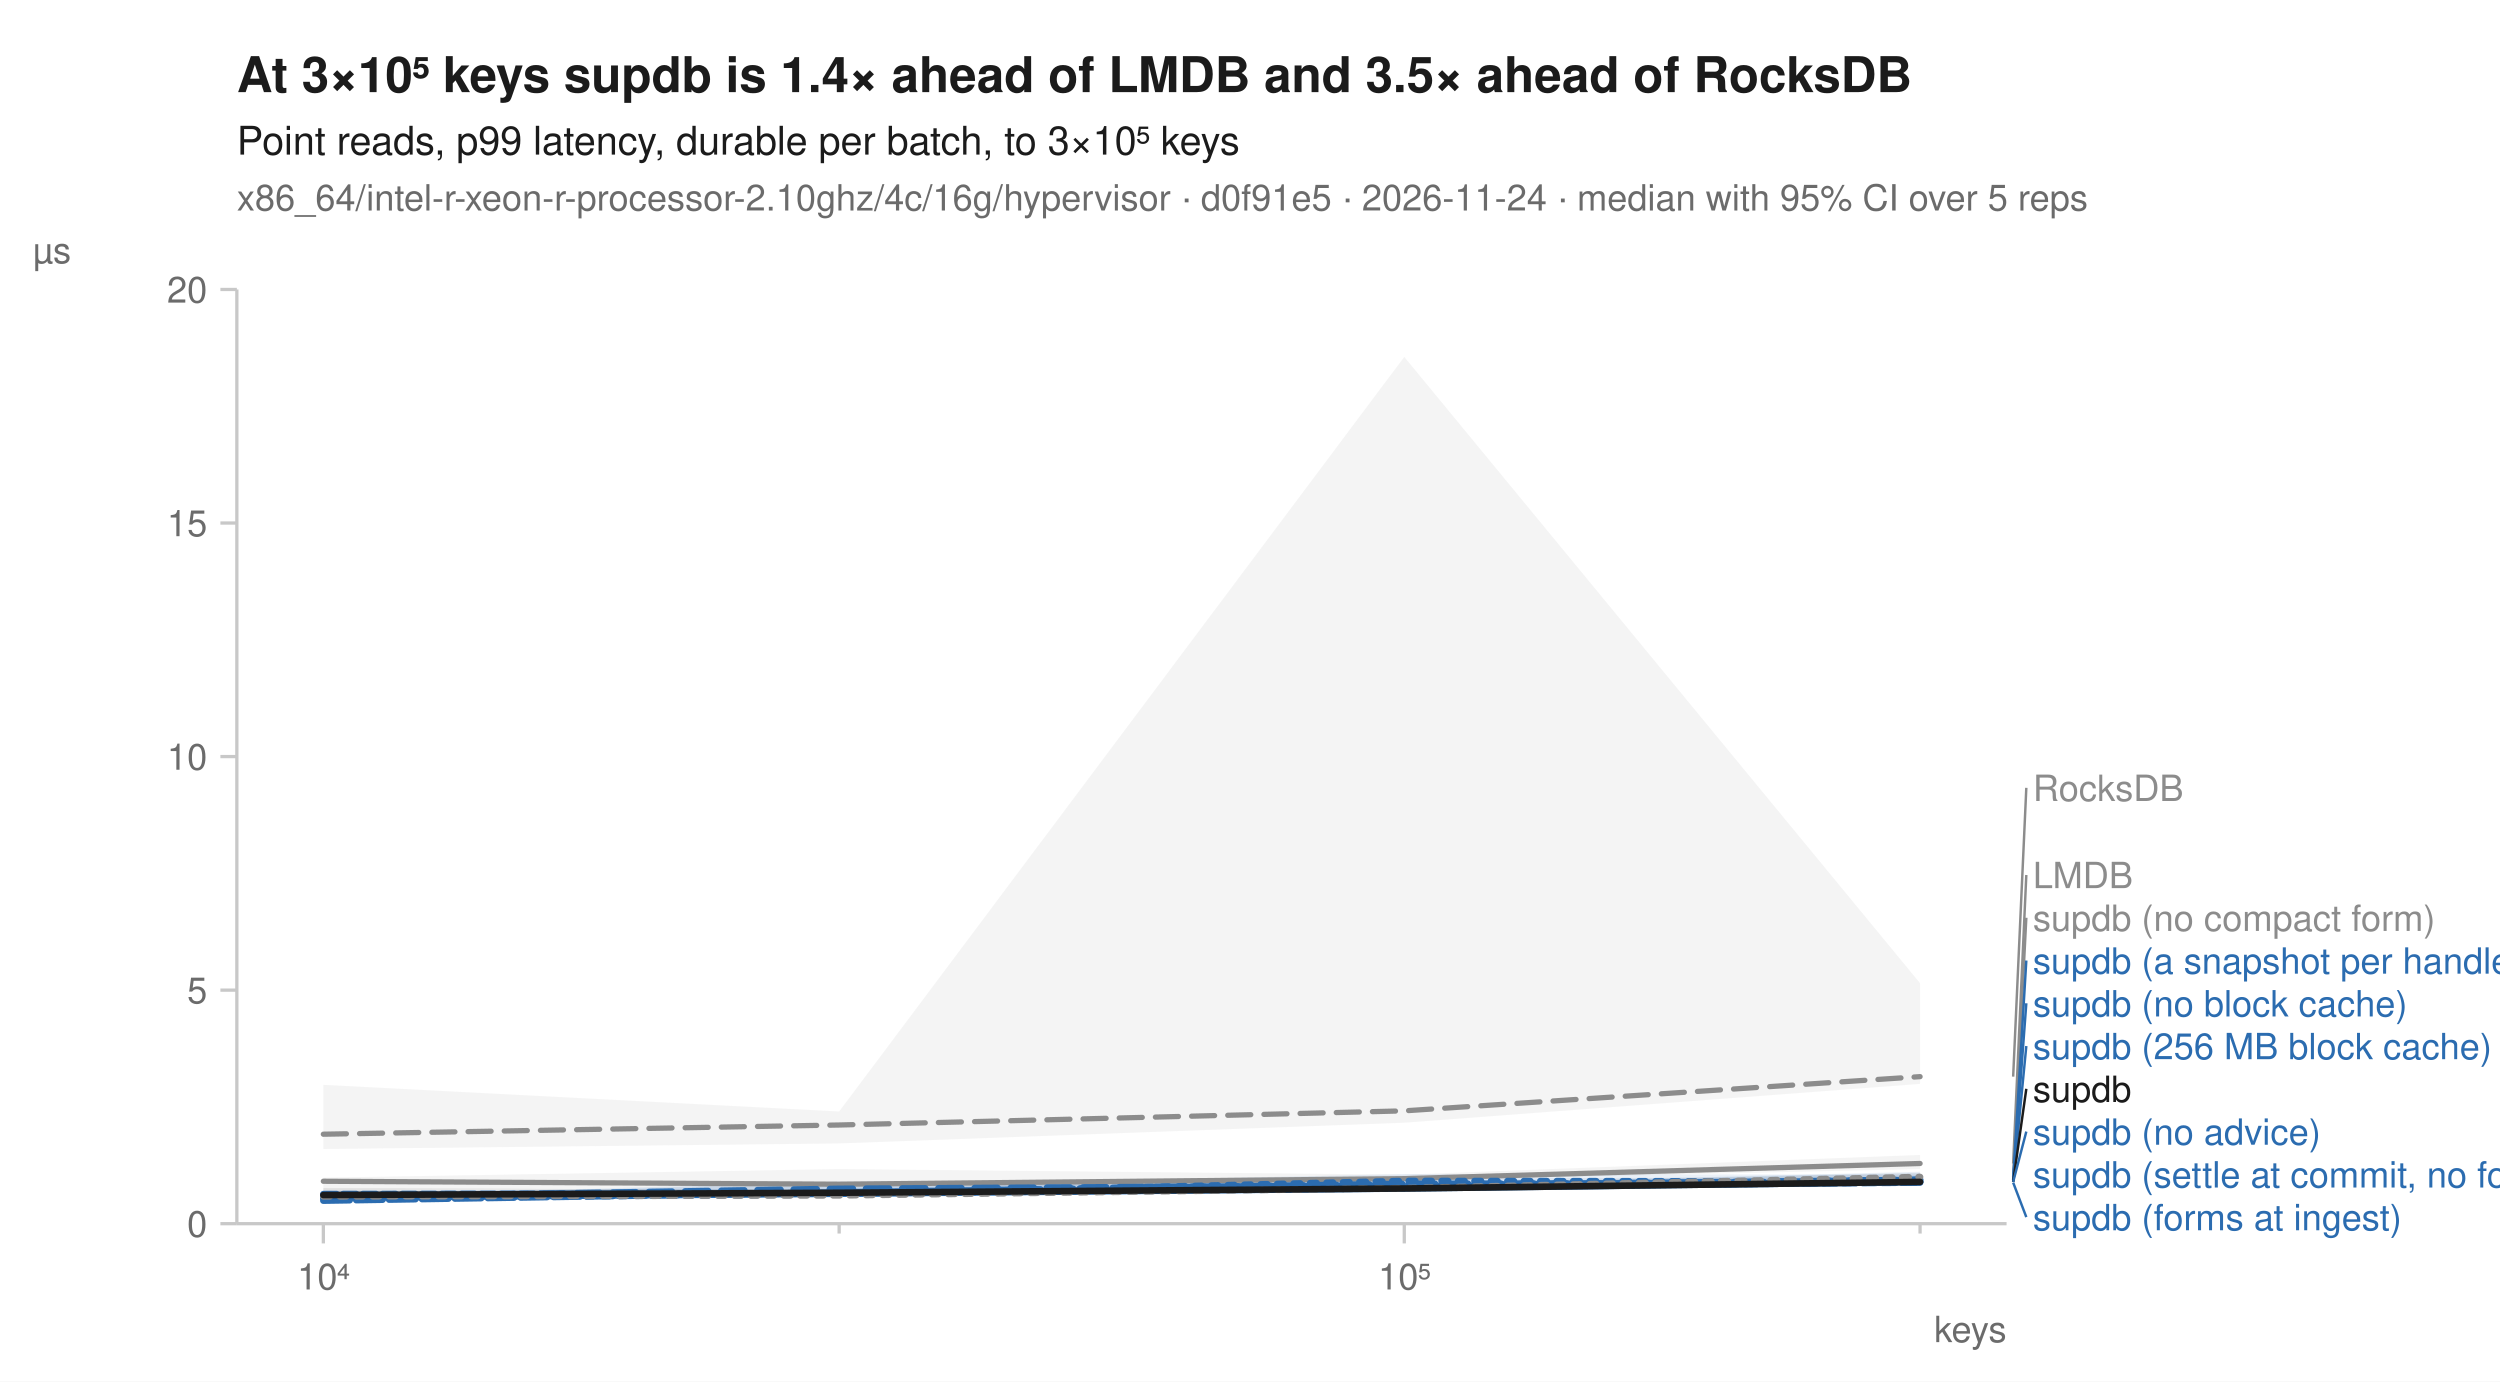
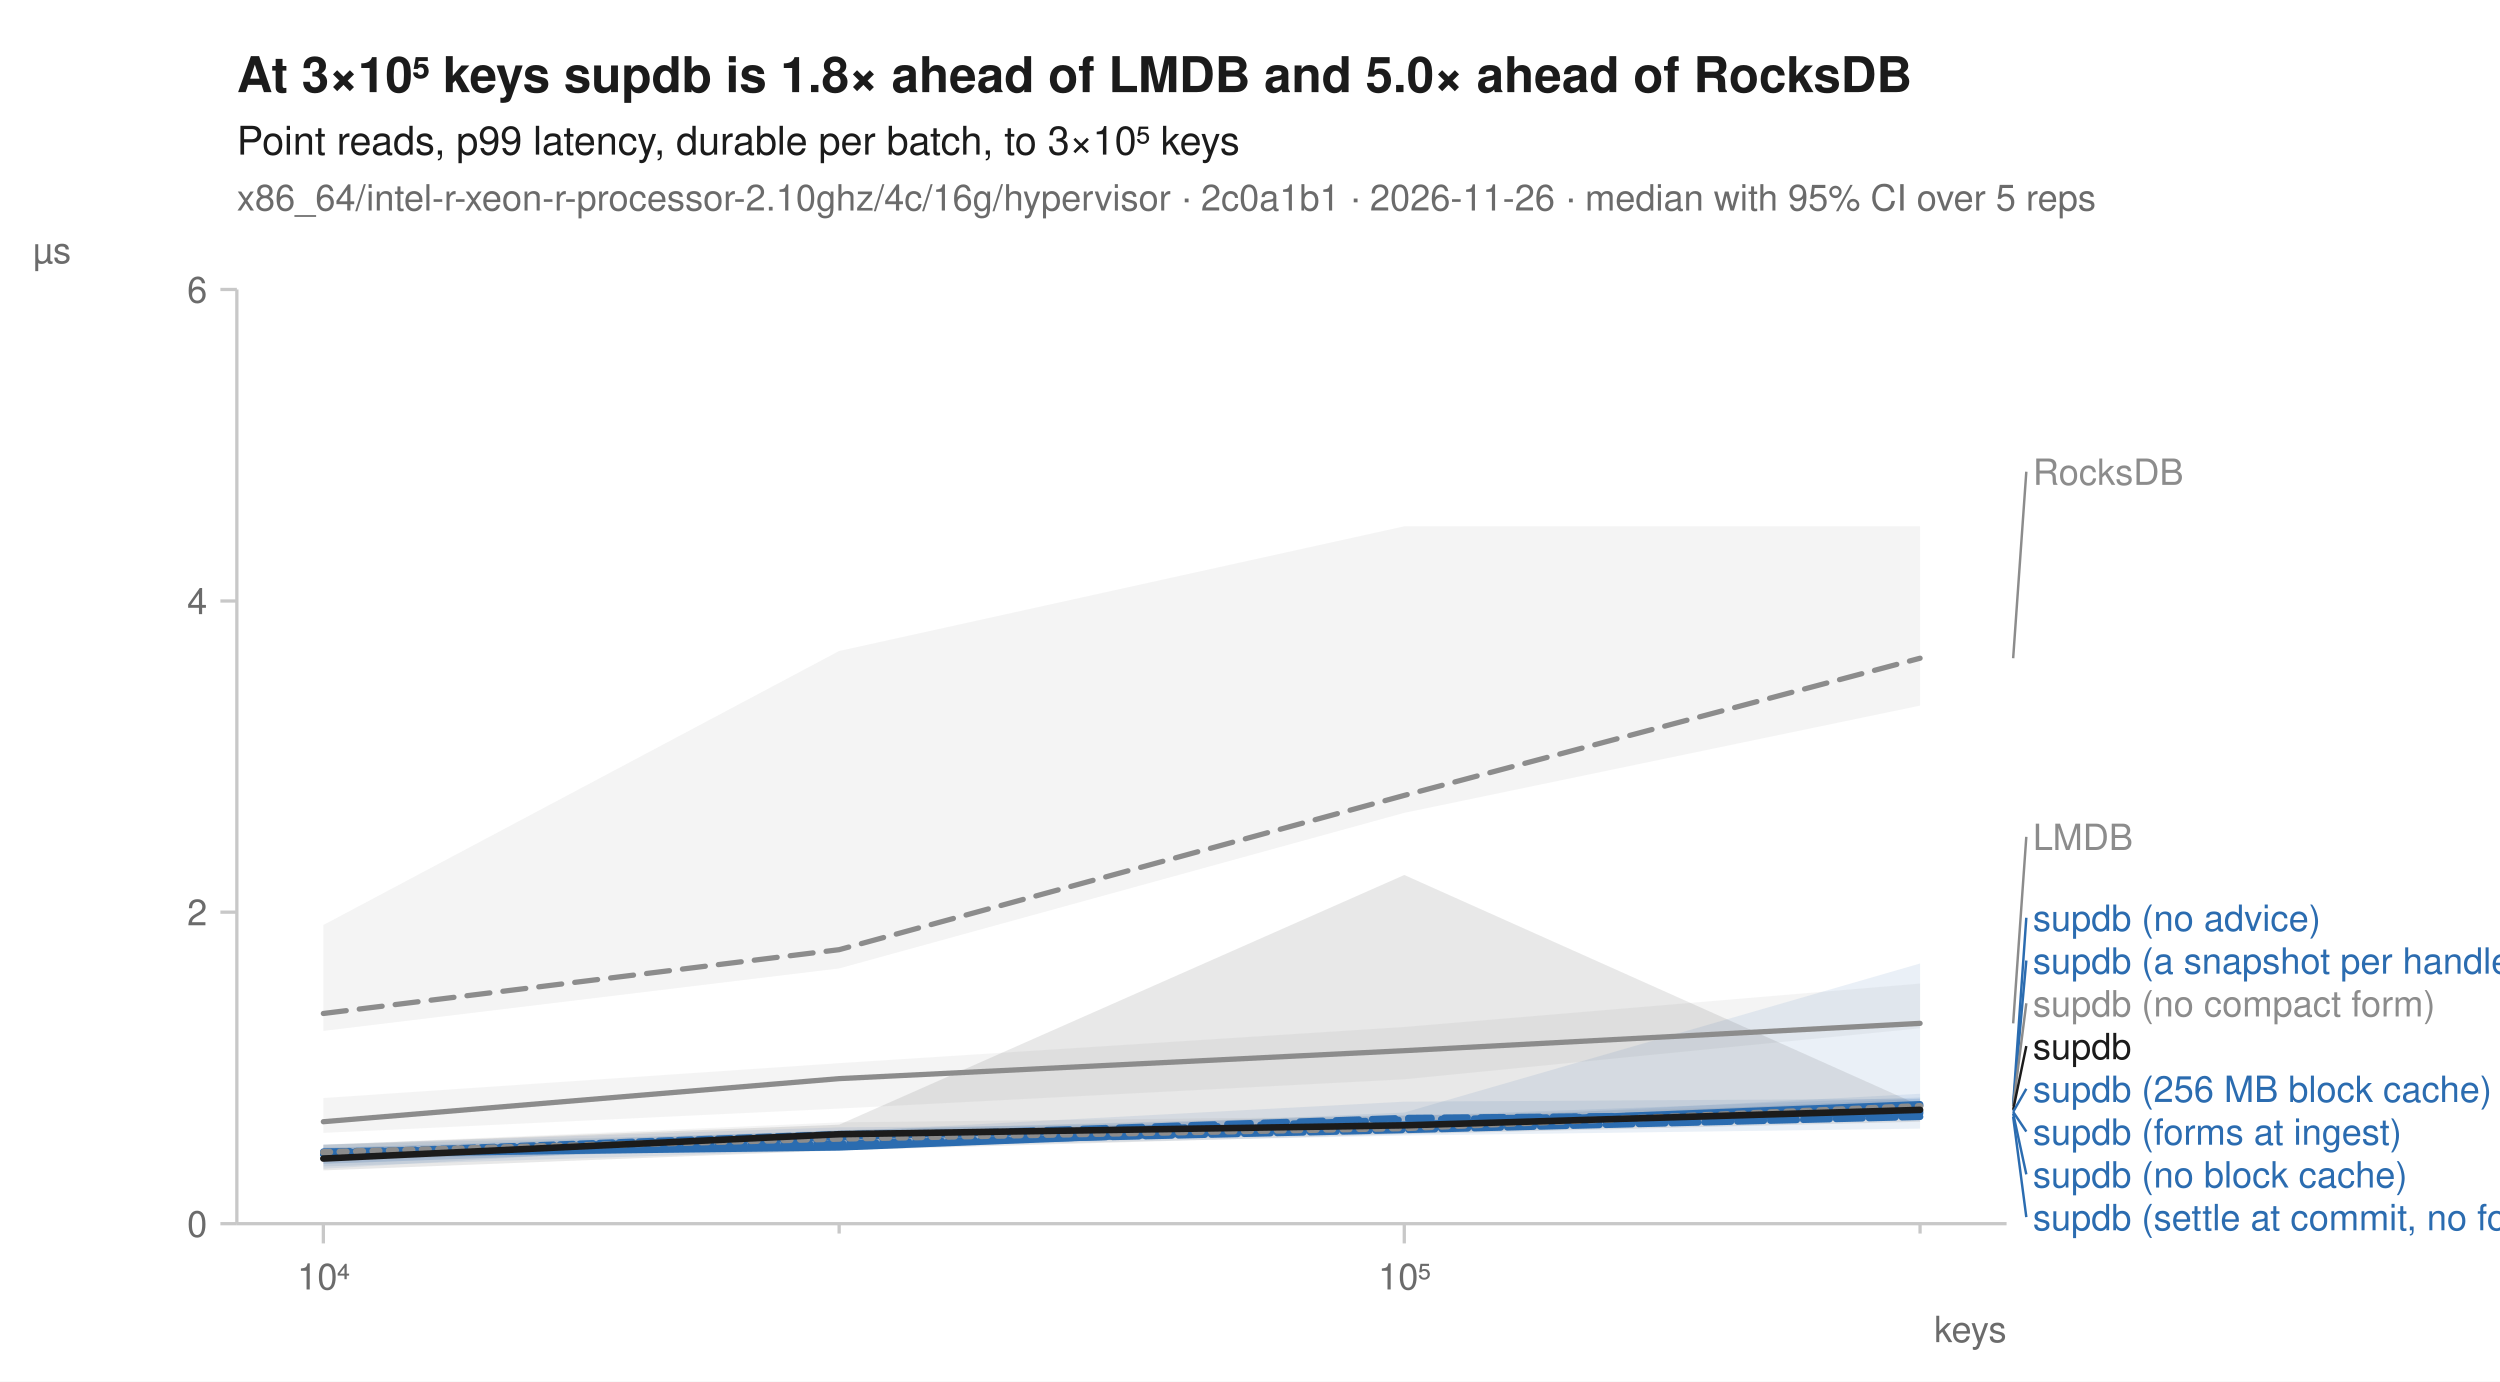
<svg xmlns="http://www.w3.org/2000/svg" width="760" height="420" viewBox="0 0 760 420" font-family="-apple-system, BlinkMacSystemFont, 'Segoe UI', Helvetica, Arial, sans-serif" fill="#1b1b1b">
  <rect width="760" height="420" fill="white" />
-   <text x="72" y="28" font-size="15" font-weight="600">At 3×10⁵ keys supdb is 1.4× ahead of LMDB and 3.5× ahead of RocksDB</text>
+   <text x="72" y="28" font-size="15" font-weight="600">At 3×10⁵ keys supdb is 1.8× ahead of LMDB and 5.0× ahead of RocksDB</text>
  <text x="72" y="47" font-size="12">Point reads, p99 latency, durable per batch, to 3×10⁵ keys</text>
-   <text x="72" y="64" font-size="11" fill="#6b6b6b">x86_64/intel-r-xeon-r-processor-2.10ghz/4c/16g/hypervisor · d0f91e5 · 2026-11-24 · median with 95% CI over 5 reps</text>
+   <text x="72" y="64" font-size="11" fill="#6b6b6b">x86_64/intel-r-xeon-r-processor-2.10ghz/4c/16g/hypervisor · 2c0a1b1 · 2026-11-26 · median with 95% CI over 5 reps</text>
  <line x1="72" y1="372" x2="610" y2="372" stroke="#c8c8c8" stroke-width="1" />
  <line x1="72" y1="88" x2="72" y2="372" stroke="#c8c8c8" stroke-width="1" />
  <line x1="98.3" y1="372" x2="98.3" y2="378" stroke="#c8c8c8" stroke-width="1" />
  <text x="98.3" y="392" font-size="11" text-anchor="middle" fill="#6b6b6b">10⁴</text>
  <line x1="255.1" y1="372" x2="255.1" y2="375" stroke="#c8c8c8" stroke-width="1" />
  <line x1="426.9" y1="372" x2="426.9" y2="378" stroke="#c8c8c8" stroke-width="1" />
  <text x="426.9" y="392" font-size="11" text-anchor="middle" fill="#6b6b6b">10⁵</text>
  <line x1="583.7" y1="372" x2="583.7" y2="375" stroke="#c8c8c8" stroke-width="1" />
  <text x="610" y="408" font-size="11" text-anchor="end" fill="#6b6b6b">keys</text>
  <line x1="67" y1="372.0" x2="72" y2="372.0" stroke="#c8c8c8" stroke-width="1" />
  <text x="63" y="376.0" font-size="11" text-anchor="end" fill="#6b6b6b">0</text>
-   <line x1="67" y1="301.0" x2="72" y2="301.0" stroke="#c8c8c8" stroke-width="1" />
-   <text x="63" y="305.0" font-size="11" text-anchor="end" fill="#6b6b6b">5</text>
-   <line x1="67" y1="230.0" x2="72" y2="230.0" stroke="#c8c8c8" stroke-width="1" />
-   <text x="63" y="234.0" font-size="11" text-anchor="end" fill="#6b6b6b">10</text>
-   <line x1="67" y1="159.0" x2="72" y2="159.0" stroke="#c8c8c8" stroke-width="1" />
-   <text x="63" y="163.0" font-size="11" text-anchor="end" fill="#6b6b6b">15</text>
+   <line x1="67" y1="277.3" x2="72" y2="277.3" stroke="#c8c8c8" stroke-width="1" />
+   <text x="63" y="281.3" font-size="11" text-anchor="end" fill="#6b6b6b">2</text>
+   <line x1="67" y1="182.7" x2="72" y2="182.7" stroke="#c8c8c8" stroke-width="1" />
+   <text x="63" y="186.7" font-size="11" text-anchor="end" fill="#6b6b6b">4</text>
  <line x1="67" y1="88.0" x2="72" y2="88.0" stroke="#c8c8c8" stroke-width="1" />
-   <text x="63" y="92.0" font-size="11" text-anchor="end" fill="#6b6b6b">20</text>
+   <text x="63" y="92.0" font-size="11" text-anchor="end" fill="#6b6b6b">6</text>
  <text x="10" y="80" font-size="11" text-anchor="start" fill="#6b6b6b">µs</text>
-   <path d="M98.3,329.8 L255.1,337.9 L426.9,108.5 L583.7,298.9 L583.7,329.5 L426.9,341.3 L255.1,347.6 L98.3,349.3 Z" fill="#8c8c8c" fill-opacity="0.10" />
-   <path d="M98.3,358.0 L255.1,355.4 L426.9,357.1 L583.7,351.1 L583.7,355.4 L426.9,358.8 L255.1,360.9 L98.3,361.7 Z" fill="#8c8c8c" fill-opacity="0.10" />
-   <path d="M98.3,362.4 L255.1,360.6 L426.9,356.9 L583.7,357.1 L583.7,360.3 L426.9,360.5 L255.1,363.4 L98.3,365.2 Z" fill="#2b6cb0" fill-opacity="0.10" />
-   <path d="M98.3,362.2 L255.1,361.3 L426.9,358.3 L583.7,357.8 L583.7,359.8 L426.9,362.0 L255.1,363.6 L98.3,364.5 Z" fill="#2b6cb0" fill-opacity="0.10" />
-   <path d="M98.3,363.7 L255.1,359.2 L426.9,359.7 L583.7,358.0 L583.7,359.7 L426.9,362.0 L255.1,363.2 L98.3,365.0 Z" fill="#2b6cb0" fill-opacity="0.10" />
-   <path d="M98.3,362.2 L255.1,361.8 L426.9,360.1 L583.7,356.6 L583.7,359.4 L426.9,361.9 L255.1,363.4 L98.3,364.8 Z" fill="#2b6cb0" fill-opacity="0.10" />
-   <path d="M98.3,364.3 L255.1,359.3 L426.9,359.5 L583.7,357.8 L583.7,360.3 L426.9,361.8 L255.1,363.3 L98.3,365.4 Z" fill="#2b6cb0" fill-opacity="0.10" />
-   <path d="M98.3,361.8 L255.1,362.4 L426.9,360.1 L583.7,356.2 L583.7,360.1 L426.9,361.4 L255.1,363.3 L98.3,364.1 Z" fill="#2b6cb0" fill-opacity="0.10" />
-   <path d="M98.3,362.5 L255.1,361.6 L426.9,359.9 L583.7,356.5 L583.7,359.0 L426.9,361.8 L255.1,363.6 L98.3,364.3 Z" fill="#8c8c8c" fill-opacity="0.10" />
-   <path d="M98.3,361.2 L255.1,361.6 L426.9,359.9 L583.7,358.1 L583.7,360.4 L426.9,361.8 L255.1,363.6 L98.3,365.3 Z" fill="#1b1b1b" fill-opacity="0.10" />
-   <path d="M98.3,344.8 L255.1,342.0 L426.9,337.7 L583.7,327.3 " fill="none" stroke="#8c8c8c" stroke-width="1.6" stroke-linejoin="round" stroke-linecap="round" stroke-dasharray="7,4" />
-   <path d="M98.3,359.1 L255.1,360.0 L426.9,358.3 L583.7,353.7 " fill="none" stroke="#8c8c8c" stroke-width="1.6" stroke-linejoin="round" stroke-linecap="round" />
-   <path d="M98.3,364.2 L255.1,363.1 L426.9,359.0 L583.7,359.2 " fill="none" stroke="#2b6cb0" stroke-width="2" stroke-linejoin="round" stroke-linecap="round" stroke-dasharray="2,3" />
-   <path d="M98.3,364.0 L255.1,361.4 L426.9,360.4 L583.7,358.7 " fill="none" stroke="#2b6cb0" stroke-width="2" stroke-linejoin="round" stroke-linecap="round" stroke-dasharray="7,4" />
-   <path d="M98.3,364.1 L255.1,362.9 L426.9,361.3 L583.7,359.3 " fill="none" stroke="#2b6cb0" stroke-width="2" stroke-linejoin="round" stroke-linecap="round" />
-   <path d="M98.3,363.5 L255.1,362.8 L426.9,361.1 L583.7,358.6 " fill="none" stroke="#2b6cb0" stroke-width="2" stroke-linejoin="round" stroke-linecap="round" stroke-dasharray="6,2" />
-   <path d="M98.3,365.0 L255.1,362.5 L426.9,359.9 L583.7,359.5 " fill="none" stroke="#2b6cb0" stroke-width="2" stroke-linejoin="round" stroke-linecap="round" stroke-dasharray="8,2" />
-   <path d="M98.3,363.0 L255.1,362.8 L426.9,360.8 L583.7,359.5 " fill="none" stroke="#2b6cb0" stroke-width="2" stroke-linejoin="round" stroke-linecap="round" stroke-dasharray="4,2" />
-   <path d="M98.3,363.7 L255.1,363.4 L426.9,361.2 L583.7,357.8 " fill="none" stroke="#8c8c8c" stroke-width="2" stroke-linejoin="round" stroke-linecap="round" stroke-dasharray="2,3" />
-   <path d="M98.3,363.3 L255.1,362.6 L426.9,361.3 L583.7,359.3 " fill="none" stroke="#1b1b1b" stroke-width="2" stroke-linejoin="round" stroke-linecap="round" />
-   <line x1="612.0" y1="327.3" x2="616.0" y2="239.5" stroke="#8c8c8c" stroke-width="0.75" />
-   <text x="618.0" y="243.5" font-size="11" fill="#8c8c8c">RocksDB</text>
-   <line x1="612.0" y1="353.7" x2="616.0" y2="266.0" stroke="#8c8c8c" stroke-width="0.75" />
-   <text x="618.0" y="270.0" font-size="11" fill="#8c8c8c">LMDB</text>
-   <line x1="612.0" y1="357.8" x2="616.0" y2="279.0" stroke="#8c8c8c" stroke-width="0.75" />
-   <text x="618.0" y="283.0" font-size="11" fill="#8c8c8c">supdb (no compact form)</text>
-   <line x1="612.0" y1="358.6" x2="616.0" y2="292.0" stroke="#2b6cb0" stroke-width="0.75" />
+   <path d="M98.3,281.2 L255.1,197.9 L426.9,160.0 L583.7,160.0 L583.7,214.5 L426.9,247.1 L255.1,294.4 L98.3,313.4 Z" fill="#8c8c8c" fill-opacity="0.10" />
+   <path d="M98.3,333.8 L255.1,323.2 L426.9,312.2 L583.7,299.0 L583.7,312.6 L426.9,328.1 L255.1,337.0 L98.3,344.4 Z" fill="#8c8c8c" fill-opacity="0.10" />
+   <path d="M98.3,348.0 L255.1,344.0 L426.9,334.9 L583.7,334.0 L583.7,339.9 L426.9,344.6 L255.1,348.1 L98.3,353.8 Z" fill="#2b6cb0" fill-opacity="0.10" />
+   <path d="M98.3,349.1 L255.1,343.6 L426.9,338.9 L583.7,338.3 L583.7,339.9 L426.9,343.8 L255.1,346.1 L98.3,355.3 Z" fill="#2b6cb0" fill-opacity="0.10" />
+   <path d="M98.3,349.1 L255.1,347.1 L426.9,340.8 L583.7,332.5 L583.7,339.3 L426.9,342.9 L255.1,349.6 L98.3,354.6 Z" fill="#2b6cb0" fill-opacity="0.10" />
+   <path d="M98.3,349.9 L255.1,343.6 L426.9,339.3 L583.7,333.6 L583.7,339.3 L426.9,344.0 L255.1,348.2 L98.3,353.8 Z" fill="#2b6cb0" fill-opacity="0.10" />
+   <path d="M98.3,348.8 L255.1,345.7 L426.9,338.2 L583.7,292.9 L583.7,343.1 L426.9,345.2 L255.1,348.9 L98.3,352.3 Z" fill="#2b6cb0" fill-opacity="0.10" />
+   <path d="M98.3,347.9 L255.1,342.7 L426.9,341.4 L583.7,334.0 L583.7,338.9 L426.9,343.8 L255.1,348.6 L98.3,352.7 Z" fill="#2b6cb0" fill-opacity="0.10" />
+   <path d="M98.3,348.0 L255.1,341.2 L426.9,339.3 L583.7,335.1 L583.7,340.1 L426.9,344.2 L255.1,347.6 L98.3,353.0 Z" fill="#8c8c8c" fill-opacity="0.10" />
+   <path d="M98.3,348.0 L255.1,341.9 L426.9,266.0 L583.7,336.1 L583.7,341.0 L426.9,344.8 L255.1,349.7 L98.3,355.8 Z" fill="#1b1b1b" fill-opacity="0.10" />
+   <path d="M98.3,308.1 L255.1,288.7 L426.9,241.8 L583.7,200.1 " fill="none" stroke="#8c8c8c" stroke-width="1.6" stroke-linejoin="round" stroke-linecap="round" stroke-dasharray="7,4" />
+   <path d="M98.3,341.0 L255.1,327.9 L426.9,319.4 L583.7,311.1 " fill="none" stroke="#8c8c8c" stroke-width="1.6" stroke-linejoin="round" stroke-linecap="round" />
+   <path d="M98.3,350.4 L255.1,346.5 L426.9,340.4 L583.7,338.0 " fill="none" stroke="#2b6cb0" stroke-width="2" stroke-linejoin="round" stroke-linecap="round" stroke-dasharray="2,3" />
+   <path d="M98.3,350.8 L255.1,345.7 L426.9,339.9 L583.7,338.5 " fill="none" stroke="#2b6cb0" stroke-width="2" stroke-linejoin="round" stroke-linecap="round" stroke-dasharray="7,4" />
+   <path d="M98.3,350.8 L255.1,348.8 L426.9,341.9 L583.7,335.7 " fill="none" stroke="#2b6cb0" stroke-width="2" stroke-linejoin="round" stroke-linecap="round" />
+   <path d="M98.3,350.8 L255.1,345.4 L426.9,342.1 L583.7,336.1 " fill="none" stroke="#2b6cb0" stroke-width="2" stroke-linejoin="round" stroke-linecap="round" stroke-dasharray="6,2" />
+   <path d="M98.3,350.1 L255.1,347.6 L426.9,343.5 L583.7,339.5 " fill="none" stroke="#2b6cb0" stroke-width="2" stroke-linejoin="round" stroke-linecap="round" stroke-dasharray="8,2" />
+   <path d="M98.3,350.6 L255.1,344.8 L426.9,342.7 L583.7,338.0 " fill="none" stroke="#2b6cb0" stroke-width="2" stroke-linejoin="round" stroke-linecap="round" stroke-dasharray="4,2" />
+   <path d="M98.3,350.3 L255.1,346.1 L426.9,342.9 L583.7,336.3 " fill="none" stroke="#8c8c8c" stroke-width="2" stroke-linejoin="round" stroke-linecap="round" stroke-dasharray="2,3" />
+   <path d="M98.3,352.2 L255.1,344.8 L426.9,342.1 L583.7,337.4 " fill="none" stroke="#1b1b1b" stroke-width="2" stroke-linejoin="round" stroke-linecap="round" />
+   <line x1="612.0" y1="200.1" x2="616.0" y2="143.4" stroke="#8c8c8c" stroke-width="0.75" />
+   <text x="618.0" y="147.4" font-size="11" fill="#8c8c8c">RocksDB</text>
+   <line x1="612.0" y1="311.1" x2="616.0" y2="254.4" stroke="#8c8c8c" stroke-width="0.75" />
+   <text x="618.0" y="258.4" font-size="11" fill="#8c8c8c">LMDB</text>
+   <line x1="612.0" y1="335.7" x2="616.0" y2="279.0" stroke="#2b6cb0" stroke-width="0.75" />
+   <text x="618.0" y="283.0" font-size="11" fill="#2b6cb0">supdb (no advice)</text>
+   <line x1="612.0" y1="336.1" x2="616.0" y2="292.0" stroke="#2b6cb0" stroke-width="0.75" />
  <text x="618.0" y="296.0" font-size="11" fill="#2b6cb0">supdb (a snapshot per handle)</text>
-   <line x1="612.0" y1="358.7" x2="616.0" y2="305.0" stroke="#2b6cb0" stroke-width="0.75" />
-   <text x="618.0" y="309.0" font-size="11" fill="#2b6cb0">supdb (no block cache)</text>
-   <line x1="612.0" y1="359.2" x2="616.0" y2="318.0" stroke="#2b6cb0" stroke-width="0.75" />
-   <text x="618.0" y="322.0" font-size="11" fill="#2b6cb0">supdb (256 MB block cache)</text>
-   <line x1="612.0" y1="359.3" x2="616.0" y2="331.0" stroke="#1b1b1b" stroke-width="0.75" />
-   <text x="618.0" y="335.0" font-size="11" fill="#1b1b1b">supdb</text>
-   <line x1="612.0" y1="359.3" x2="616.0" y2="344.0" stroke="#2b6cb0" stroke-width="0.75" />
-   <text x="618.0" y="348.0" font-size="11" fill="#2b6cb0">supdb (no advice)</text>
-   <text x="618.0" y="361.0" font-size="11" fill="#2b6cb0">supdb (settle at commit, no forms)</text>
-   <line x1="612.0" y1="359.5" x2="616.0" y2="370.0" stroke="#2b6cb0" stroke-width="0.75" />
-   <text x="618.0" y="374.0" font-size="11" fill="#2b6cb0">supdb (forms at ingest)</text>
+   <line x1="612.0" y1="336.3" x2="616.0" y2="305.0" stroke="#8c8c8c" stroke-width="0.75" />
+   <text x="618.0" y="309.0" font-size="11" fill="#8c8c8c">supdb (no compact form)</text>
+   <line x1="612.0" y1="337.4" x2="616.0" y2="318.0" stroke="#1b1b1b" stroke-width="0.75" />
+   <text x="618.0" y="322.0" font-size="11" fill="#1b1b1b">supdb</text>
+   <line x1="612.0" y1="338.0" x2="616.0" y2="331.0" stroke="#2b6cb0" stroke-width="0.75" />
+   <text x="618.0" y="335.0" font-size="11" fill="#2b6cb0">supdb (256 MB block cache)</text>
+   <line x1="612.0" y1="338.0" x2="616.0" y2="344.0" stroke="#2b6cb0" stroke-width="0.75" />
+   <text x="618.0" y="348.0" font-size="11" fill="#2b6cb0">supdb (forms at ingest)</text>
+   <line x1="612.0" y1="338.5" x2="616.0" y2="357.0" stroke="#2b6cb0" stroke-width="0.75" />
+   <text x="618.0" y="361.0" font-size="11" fill="#2b6cb0">supdb (no block cache)</text>
+   <line x1="612.0" y1="339.5" x2="616.0" y2="370.0" stroke="#2b6cb0" stroke-width="0.75" />
+   <text x="618.0" y="374.0" font-size="11" fill="#2b6cb0">supdb (settle at commit, no forms)</text>
</svg>
